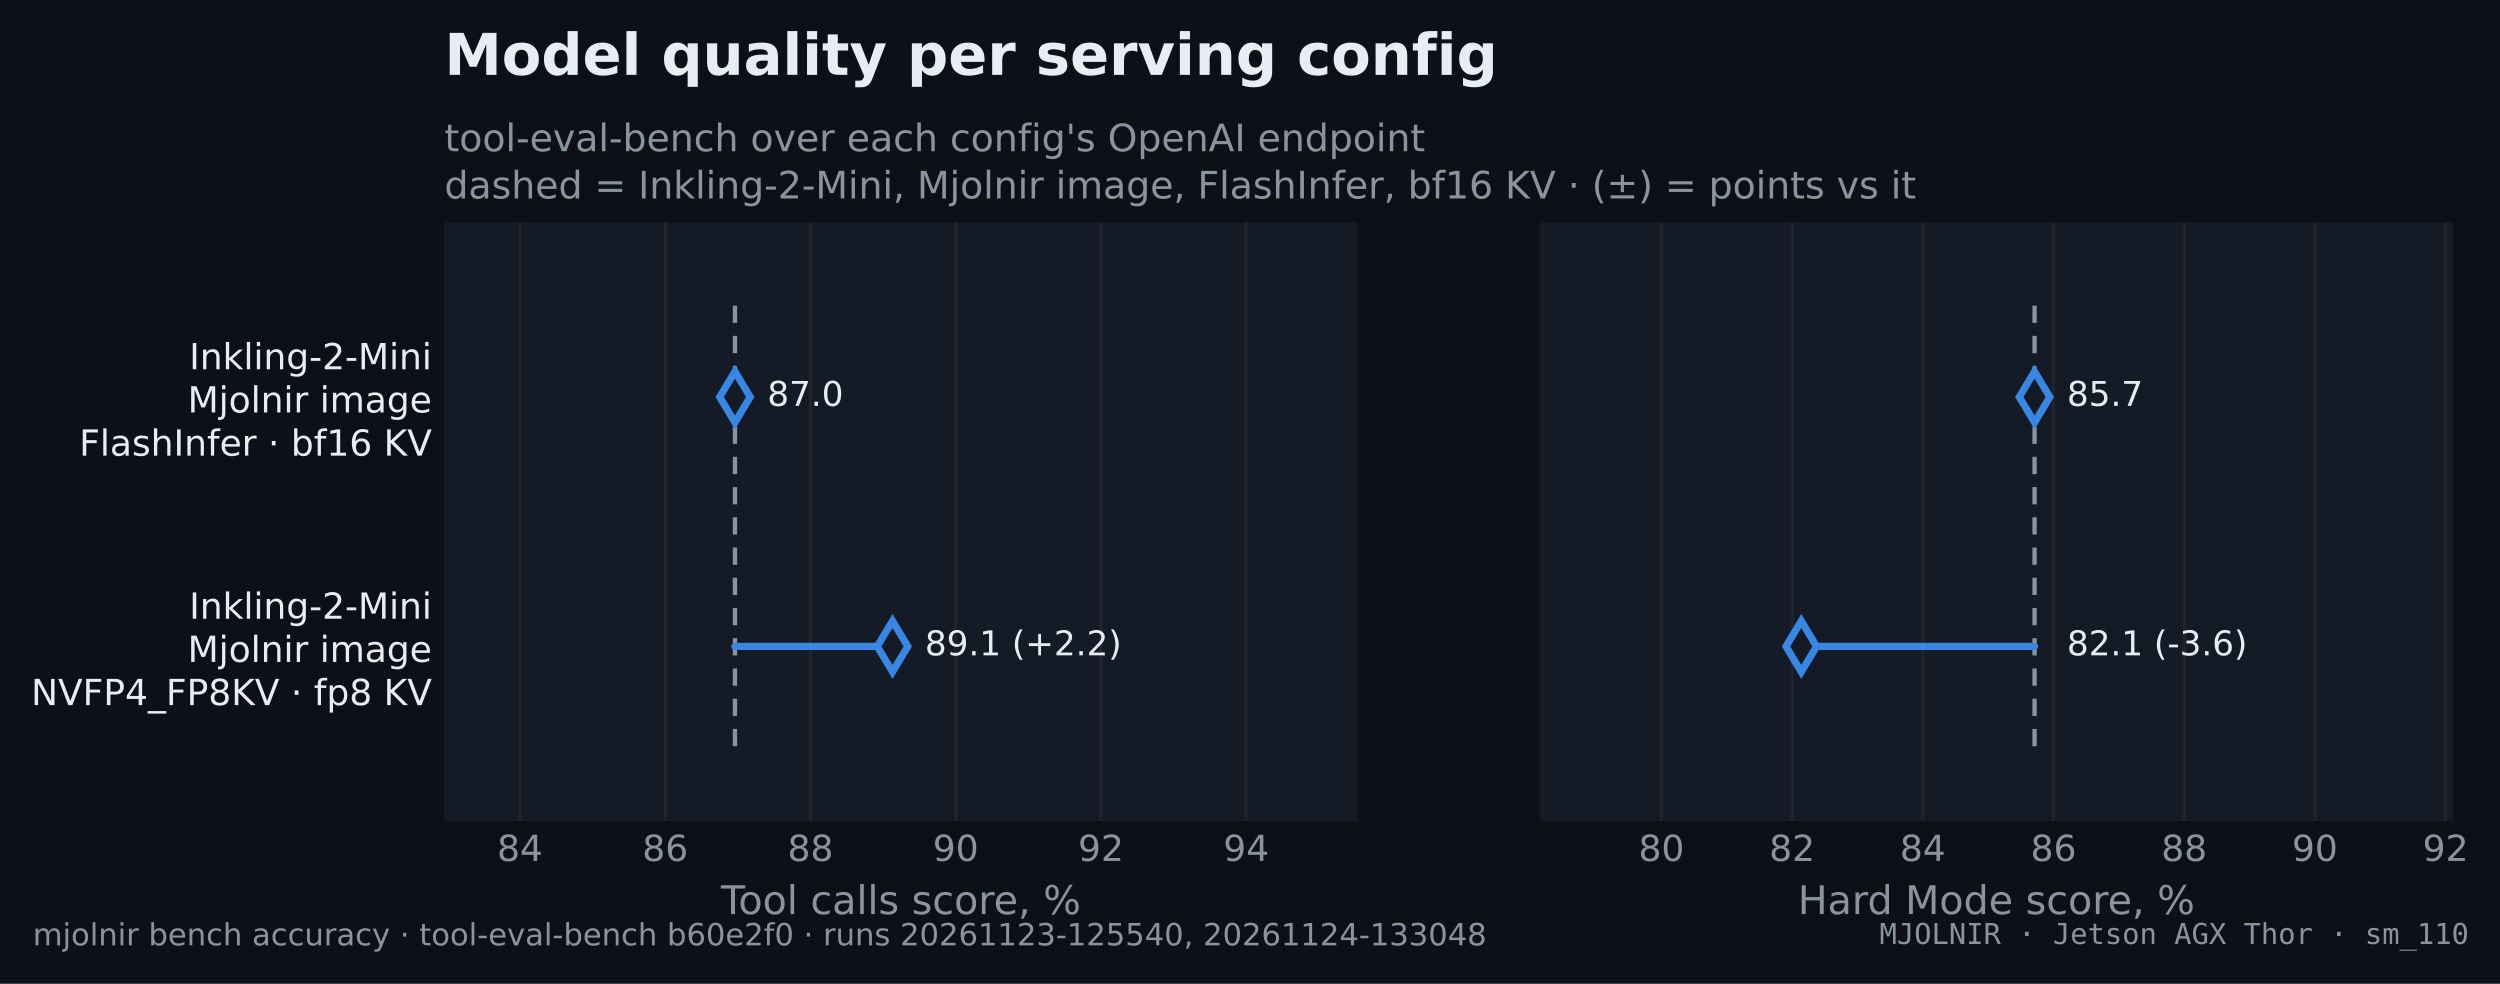
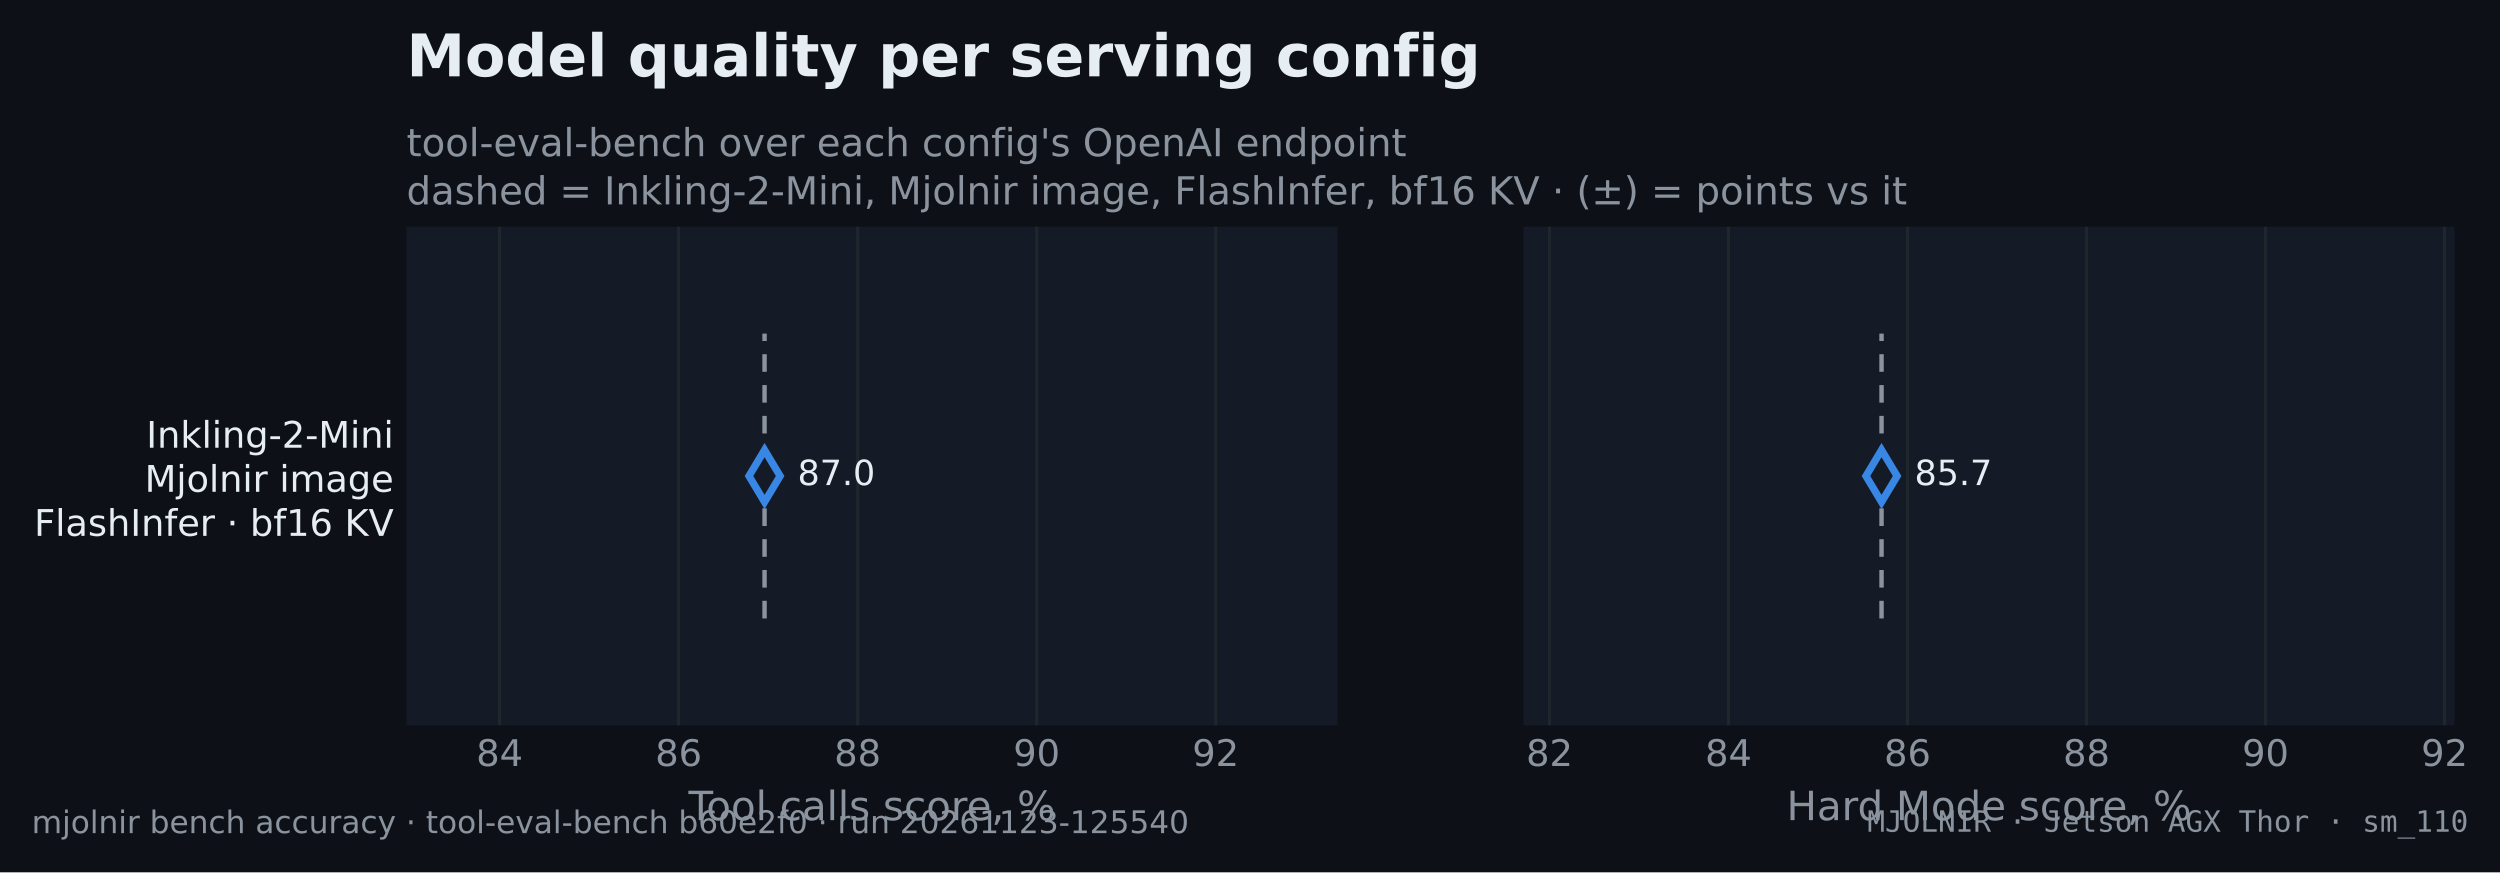
- <svg xmlns="http://www.w3.org/2000/svg" xmlns:xlink="http://www.w3.org/1999/xlink" width="694.613pt" height="273.338pt" viewBox="0 0 694.613 273.338" version="1.1">
+ <svg xmlns="http://www.w3.org/2000/svg" xmlns:xlink="http://www.w3.org/1999/xlink" width="681.217pt" height="237.698pt" viewBox="0 0 681.217 237.698" version="1.1">
  <defs>
    <style type="text/css">*{stroke-linejoin: round; stroke-linecap: butt}</style>
  </defs>
  <g id="figure_1">
    <g id="patch_1">
-       <path d="M 0 273.338 L 694.613 273.338 L 694.613 0 L 0 0 z " style="fill: #0d1117" />
+       <path d="M 0 237.698 L 681.217 237.698 L 681.217 0 L 0 0 z " style="fill: #0d1117" />
    </g>
    <g id="axes_1">
      <g id="patch_2">
-         <path d="M 123.49 228.118 L 377.126 228.118 L 377.126 61.797 L 123.49 61.797 z " style="fill: #151b26" />
+         <path d="M 110.78 197.625 L 364.416 197.625 L 364.416 61.797 L 110.78 61.797 z " style="fill: #151b26" />
      </g>
      <g id="matplotlib.axis_1">
        <g id="xtick_1">
          <g id="line2d_1">
-             <path d="M 144.475 228.118 L 144.475 61.797 " clip-path="url(#p901aa316a7)" style="fill: none; stroke: #21262d; stroke-width: 0.8; stroke-linecap: square" />
+             <path d="M 136.144 197.625 L 136.144 61.797 " clip-path="url(#p457176305f)" style="fill: none; stroke: #21262d; stroke-width: 0.8; stroke-linecap: square" />
          </g>
          <g id="line2d_2" />
          <g id="text_1">
-             <text style="font-size: 10px; font-family: 'DejaVu Sans'; text-anchor: middle; fill: #8b949e" x="144.475" y="239.215" transform="rotate(-0 144.475 239.2152)">84</text>
+             <text style="font-size: 10px; font-family: 'DejaVu Sans'; text-anchor: middle; fill: #8b949e" x="136.144" y="208.723" transform="rotate(-0 136.1436 208.7232)">84</text>
          </g>
        </g>
        <g id="xtick_2">
          <g id="line2d_3">
-             <path d="M 184.831 228.118 L 184.831 61.797 " clip-path="url(#p901aa316a7)" style="fill: none; stroke: #21262d; stroke-width: 0.8; stroke-linecap: square" />
+             <path d="M 184.92 197.625 L 184.92 61.797 " clip-path="url(#p457176305f)" style="fill: none; stroke: #21262d; stroke-width: 0.8; stroke-linecap: square" />
          </g>
          <g id="line2d_4" />
          <g id="text_2">
-             <text style="font-size: 10px; font-family: 'DejaVu Sans'; text-anchor: middle; fill: #8b949e" x="184.831" y="239.215" transform="rotate(-0 184.8309 239.2152)">86</text>
+             <text style="font-size: 10px; font-family: 'DejaVu Sans'; text-anchor: middle; fill: #8b949e" x="184.92" y="208.723" transform="rotate(-0 184.9199 208.7232)">86</text>
          </g>
        </g>
        <g id="xtick_3">
          <g id="line2d_5">
-             <path d="M 225.187 228.118 L 225.187 61.797 " clip-path="url(#p901aa316a7)" style="fill: none; stroke: #21262d; stroke-width: 0.8; stroke-linecap: square" />
+             <path d="M 233.696 197.625 L 233.696 61.797 " clip-path="url(#p457176305f)" style="fill: none; stroke: #21262d; stroke-width: 0.8; stroke-linecap: square" />
          </g>
          <g id="line2d_6" />
          <g id="text_3">
-             <text style="font-size: 10px; font-family: 'DejaVu Sans'; text-anchor: middle; fill: #8b949e" x="225.187" y="239.215" transform="rotate(-0 225.1867 239.2152)">88</text>
+             <text style="font-size: 10px; font-family: 'DejaVu Sans'; text-anchor: middle; fill: #8b949e" x="233.696" y="208.723" transform="rotate(-0 233.6961 208.7232)">88</text>
          </g>
        </g>
        <g id="xtick_4">
          <g id="line2d_7">
-             <path d="M 265.543 228.118 L 265.543 61.797 " clip-path="url(#p901aa316a7)" style="fill: none; stroke: #21262d; stroke-width: 0.8; stroke-linecap: square" />
+             <path d="M 282.472 197.625 L 282.472 61.797 " clip-path="url(#p457176305f)" style="fill: none; stroke: #21262d; stroke-width: 0.8; stroke-linecap: square" />
          </g>
          <g id="line2d_8" />
          <g id="text_4">
-             <text style="font-size: 10px; font-family: 'DejaVu Sans'; text-anchor: middle; fill: #8b949e" x="265.543" y="239.215" transform="rotate(-0 265.5425 239.2152)">90</text>
+             <text style="font-size: 10px; font-family: 'DejaVu Sans'; text-anchor: middle; fill: #8b949e" x="282.472" y="208.723" transform="rotate(-0 282.4723 208.7232)">90</text>
          </g>
        </g>
        <g id="xtick_5">
          <g id="line2d_9">
-             <path d="M 305.898 228.118 L 305.898 61.797 " clip-path="url(#p901aa316a7)" style="fill: none; stroke: #21262d; stroke-width: 0.8; stroke-linecap: square" />
+             <path d="M 331.249 197.625 L 331.249 61.797 " clip-path="url(#p457176305f)" style="fill: none; stroke: #21262d; stroke-width: 0.8; stroke-linecap: square" />
          </g>
          <g id="line2d_10" />
          <g id="text_5">
-             <text style="font-size: 10px; font-family: 'DejaVu Sans'; text-anchor: middle; fill: #8b949e" x="305.898" y="239.215" transform="rotate(-0 305.8983 239.2152)">92</text>
+             <text style="font-size: 10px; font-family: 'DejaVu Sans'; text-anchor: middle; fill: #8b949e" x="331.249" y="208.723" transform="rotate(-0 331.2485 208.7232)">92</text>
          </g>
        </g>
-         <g id="xtick_6">
-           <g id="line2d_11">
-             <path d="M 346.254 228.118 L 346.254 61.797 " clip-path="url(#p901aa316a7)" style="fill: none; stroke: #21262d; stroke-width: 0.8; stroke-linecap: square" />
-           </g>
-           <g id="line2d_12" />
-           <g id="text_6">
-             <text style="font-size: 10px; font-family: 'DejaVu Sans'; text-anchor: middle; fill: #8b949e" x="346.254" y="239.215" transform="rotate(-0 346.2542 239.2152)">94</text>
-           </g>
-         </g>
-         <g id="text_7">
-           <text style="font-size: 11px; font-family: 'DejaVu Sans'; text-anchor: middle; fill: #8b949e" x="250.308" y="253.976" transform="rotate(-0 250.3082 253.9758)">Tool calls score, %</text>
+         <g id="text_6">
+           <text style="font-size: 11px; font-family: 'DejaVu Sans'; text-anchor: middle; fill: #8b949e" x="237.598" y="223.484" transform="rotate(-0 237.5982 223.4838)">Tool calls score, %</text>
        </g>
      </g>
      <g id="matplotlib.axis_2">
        <g id="ytick_1">
-           <g id="line2d_13" />
-           <g id="text_8">
-             <text style="font-size: 10px; font-family: 'DejaVu Sans'; fill: #e6edf3" transform="translate(52.56969 102.6045)">Inkling-2-Mini</text>
-             <text style="font-size: 10px; font-family: 'DejaVu Sans'; fill: #e6edf3" transform="translate(52.13375 114.6072)">Mjolnir image</text>
-             <text style="font-size: 10px; font-family: 'DejaVu Sans'; fill: #e6edf3" transform="translate(22.00875 126.6099)">FlashInfer · bf16 KV</text>
-           </g>
-         </g>
-         <g id="ytick_2">
-           <g id="line2d_14" />
-           <g id="text_9">
-             <text style="font-size: 10px; font-family: 'DejaVu Sans'; fill: #e6edf3" transform="translate(52.56969 171.9045)">Inkling-2-Mini</text>
-             <text style="font-size: 10px; font-family: 'DejaVu Sans'; fill: #e6edf3" transform="translate(52.13375 183.9072)">Mjolnir image</text>
-             <text style="font-size: 10px; font-family: 'DejaVu Sans'; fill: #e6edf3" transform="translate(8.64 195.9099)">NVFP4_FP8KV · fp8 KV</text>
+           <g id="line2d_11" />
+           <g id="text_7">
+             <text style="font-size: 10px; font-family: 'DejaVu Sans'; fill: #e6edf3" transform="translate(39.85969 122.0085)">Inkling-2-Mini</text>
+             <text style="font-size: 10px; font-family: 'DejaVu Sans'; fill: #e6edf3" transform="translate(39.42375 134.0112)">Mjolnir image</text>
+             <text style="font-size: 10px; font-family: 'DejaVu Sans'; fill: #e6edf3" transform="translate(9.29875 146.0139)">FlashInfer · bf16 KV</text>
          </g>
        </g>
      </g>
      <g id="LineCollection_1">
-         <path d="M 204.202 207.327 L 204.202 82.588 " clip-path="url(#p901aa316a7)" style="fill: none; stroke-dasharray: 4.8,3.6; stroke-dashoffset: 0; stroke: #8b949e; stroke-width: 1.2" />
+         <path d="M 208.332 168.519 L 208.332 90.903 " clip-path="url(#p457176305f)" style="fill: none; stroke-dasharray: 4.8,3.6; stroke-dashoffset: 0; stroke: #8b949e; stroke-width: 1.2" />
+       </g>
+       <g id="text_8">
+         <text style="font-size: 9.5px; font-family: 'DejaVu Sans'; text-anchor: start; fill: #e6edf3" x="217.332" y="132.179" transform="rotate(-0 217.3324 132.1793)">87.0</text>
+       </g>
+       <g id="text_9">
+         <text style="font-size: 10.5px; font-family: 'DejaVu Sans'; fill: #8b949e" transform="translate(110.78 42.56244)">tool-eval-bench over each config's OpenAI endpoint</text>
+         <text style="font-size: 10.5px; font-family: 'DejaVu Sans'; fill: #8b949e" transform="translate(110.78 55.68744)">dashed = Inkling-2-Mini, Mjolnir image, FlashInfer, bf16 KV · (±) = points vs it</text>
      </g>
      <g id="text_10">
-         <text style="font-size: 9.5px; font-family: 'DejaVu Sans'; text-anchor: start; fill: #e6edf3" x="213.202" y="112.775" transform="rotate(-0 213.2017 112.7753)">87.0</text>
+         <text style="font-weight: 700; font-size: 16px; font-family: 'DejaVu Sans'; text-anchor: start; fill: #e6edf3" x="110.78" y="20.797" transform="rotate(-0 110.78 20.7975)">Model quality per serving config</text>
      </g>
-       <g id="line2d_15">
-         <path d="M 204.202 179.607 L 247.988 179.607 " clip-path="url(#p901aa316a7)" style="fill: none; stroke: #3987e5; stroke-width: 2; stroke-linecap: round" />
-       </g>
-       <g id="text_11">
-         <text style="font-size: 9.5px; font-family: 'DejaVu Sans'; text-anchor: start; fill: #e6edf3" x="256.988" y="182.075" transform="rotate(-0 256.9877 182.0753)">89.1 (+2.2)</text>
-       </g>
-       <g id="text_12">
-         <text style="font-size: 10.5px; font-family: 'DejaVu Sans'; fill: #8b949e" transform="translate(123.49 42.01358)">tool-eval-bench over each config's OpenAI endpoint</text>
-         <text style="font-size: 10.5px; font-family: 'DejaVu Sans'; fill: #8b949e" transform="translate(123.49 55.13858)">dashed = Inkling-2-Mini, Mjolnir image, FlashInfer, bf16 KV · (±) = points vs it</text>
-       </g>
-       <g id="text_13">
-         <text style="font-weight: 700; font-size: 16px; font-family: 'DejaVu Sans'; text-anchor: start; fill: #e6edf3" x="123.49" y="20.797" transform="rotate(-0 123.49 20.7975)">Model quality per serving config</text>
-       </g>
-       <g id="line2d_16">
+       <g id="line2d_12">
        <defs>
          <path id="mc0d5d7eea4" d="M -0 7.071 L 4.243 0 L -0 -7.071 L -4.243 -0 z " style="stroke: #3987e5; stroke-width: 2; stroke-linejoin: miter" />
        </defs>
-         <g clip-path="url(#p901aa316a7)">
-           <use xlink:href="#mc0d5d7eea4" x="204.202" y="110.308" style="fill: #151b26; stroke: #3987e5; stroke-width: 2; stroke-linejoin: miter" />
-         </g>
-       </g>
-       <g id="line2d_17">
-         <g clip-path="url(#p901aa316a7)">
-           <use xlink:href="#mc0d5d7eea4" x="247.988" y="179.607" style="fill: #151b26; stroke: #3987e5; stroke-width: 2; stroke-linejoin: miter" />
+         <g clip-path="url(#p457176305f)">
+           <use xlink:href="#mc0d5d7eea4" x="208.332" y="129.712" style="fill: #151b26; stroke: #3987e5; stroke-width: 2; stroke-linejoin: miter" />
        </g>
      </g>
    </g>
    <g id="axes_2">
      <g id="patch_3">
-         <path d="M 427.854 228.118 L 681.49 228.118 L 681.49 61.797 L 427.854 61.797 z " style="fill: #151b26" />
+         <path d="M 415.144 197.625 L 668.78 197.625 L 668.78 61.797 L 415.144 61.797 z " style="fill: #151b26" />
      </g>
      <g id="matplotlib.axis_3">
+         <g id="xtick_6">
+           <g id="line2d_13">
+             <path d="M 422.216 197.625 L 422.216 61.797 " clip-path="url(#p7561c95b01)" style="fill: none; stroke: #21262d; stroke-width: 0.8; stroke-linecap: square" />
+           </g>
+           <g id="line2d_14" />
+           <g id="text_11">
+             <text style="font-size: 10px; font-family: 'DejaVu Sans'; text-anchor: middle; fill: #8b949e" x="422.216" y="208.723" transform="rotate(-0 422.2162 208.7232)">82</text>
+           </g>
+         </g>
        <g id="xtick_7">
-           <g id="line2d_18">
-             <path d="M 461.623 228.118 L 461.623 61.797 " clip-path="url(#p3062592e2f)" style="fill: none; stroke: #21262d; stroke-width: 0.8; stroke-linecap: square" />
+           <g id="line2d_15">
+             <path d="M 470.992 197.625 L 470.992 61.797 " clip-path="url(#p7561c95b01)" style="fill: none; stroke: #21262d; stroke-width: 0.8; stroke-linecap: square" />
          </g>
-           <g id="line2d_19" />
-           <g id="text_14">
-             <text style="font-size: 10px; font-family: 'DejaVu Sans'; text-anchor: middle; fill: #8b949e" x="461.623" y="239.215" transform="rotate(-0 461.6234 239.2152)">80</text>
+           <g id="line2d_16" />
+           <g id="text_12">
+             <text style="font-size: 10px; font-family: 'DejaVu Sans'; text-anchor: middle; fill: #8b949e" x="470.992" y="208.723" transform="rotate(-0 470.9924 208.7232)">84</text>
          </g>
        </g>
        <g id="xtick_8">
-           <g id="line2d_20">
-             <path d="M 497.935 228.118 L 497.935 61.797 " clip-path="url(#p3062592e2f)" style="fill: none; stroke: #21262d; stroke-width: 0.8; stroke-linecap: square" />
+           <g id="line2d_17">
+             <path d="M 519.769 197.625 L 519.769 61.797 " clip-path="url(#p7561c95b01)" style="fill: none; stroke: #21262d; stroke-width: 0.8; stroke-linecap: square" />
          </g>
-           <g id="line2d_21" />
-           <g id="text_15">
-             <text style="font-size: 10px; font-family: 'DejaVu Sans'; text-anchor: middle; fill: #8b949e" x="497.935" y="239.215" transform="rotate(-0 497.935 239.2152)">82</text>
+           <g id="line2d_18" />
+           <g id="text_13">
+             <text style="font-size: 10px; font-family: 'DejaVu Sans'; text-anchor: middle; fill: #8b949e" x="519.769" y="208.723" transform="rotate(-0 519.7686 208.7232)">86</text>
          </g>
        </g>
        <g id="xtick_9">
-           <g id="line2d_22">
-             <path d="M 534.247 228.118 L 534.247 61.797 " clip-path="url(#p3062592e2f)" style="fill: none; stroke: #21262d; stroke-width: 0.8; stroke-linecap: square" />
+           <g id="line2d_19">
+             <path d="M 568.545 197.625 L 568.545 61.797 " clip-path="url(#p7561c95b01)" style="fill: none; stroke: #21262d; stroke-width: 0.8; stroke-linecap: square" />
          </g>
-           <g id="line2d_23" />
-           <g id="text_16">
-             <text style="font-size: 10px; font-family: 'DejaVu Sans'; text-anchor: middle; fill: #8b949e" x="534.247" y="239.215" transform="rotate(-0 534.2466 239.2152)">84</text>
+           <g id="line2d_20" />
+           <g id="text_14">
+             <text style="font-size: 10px; font-family: 'DejaVu Sans'; text-anchor: middle; fill: #8b949e" x="568.545" y="208.723" transform="rotate(-0 568.5449 208.7232)">88</text>
          </g>
        </g>
        <g id="xtick_10">
-           <g id="line2d_24">
-             <path d="M 570.558 228.118 L 570.558 61.797 " clip-path="url(#p3062592e2f)" style="fill: none; stroke: #21262d; stroke-width: 0.8; stroke-linecap: square" />
+           <g id="line2d_21">
+             <path d="M 617.321 197.625 L 617.321 61.797 " clip-path="url(#p7561c95b01)" style="fill: none; stroke: #21262d; stroke-width: 0.8; stroke-linecap: square" />
          </g>
-           <g id="line2d_25" />
-           <g id="text_17">
-             <text style="font-size: 10px; font-family: 'DejaVu Sans'; text-anchor: middle; fill: #8b949e" x="570.558" y="239.215" transform="rotate(-0 570.5581 239.2152)">86</text>
+           <g id="line2d_22" />
+           <g id="text_15">
+             <text style="font-size: 10px; font-family: 'DejaVu Sans'; text-anchor: middle; fill: #8b949e" x="617.321" y="208.723" transform="rotate(-0 617.3211 208.7232)">90</text>
          </g>
        </g>
        <g id="xtick_11">
-           <g id="line2d_26">
-             <path d="M 606.87 228.118 L 606.87 61.797 " clip-path="url(#p3062592e2f)" style="fill: none; stroke: #21262d; stroke-width: 0.8; stroke-linecap: square" />
+           <g id="line2d_23">
+             <path d="M 666.097 197.625 L 666.097 61.797 " clip-path="url(#p7561c95b01)" style="fill: none; stroke: #21262d; stroke-width: 0.8; stroke-linecap: square" />
          </g>
-           <g id="line2d_27" />
-           <g id="text_18">
-             <text style="font-size: 10px; font-family: 'DejaVu Sans'; text-anchor: middle; fill: #8b949e" x="606.87" y="239.215" transform="rotate(-0 606.8697 239.2152)">88</text>
+           <g id="line2d_24" />
+           <g id="text_16">
+             <text style="font-size: 10px; font-family: 'DejaVu Sans'; text-anchor: middle; fill: #8b949e" x="666.097" y="208.723" transform="rotate(-0 666.0973 208.7232)">92</text>
          </g>
        </g>
-         <g id="xtick_12">
-           <g id="line2d_28">
-             <path d="M 643.181 228.118 L 643.181 61.797 " clip-path="url(#p3062592e2f)" style="fill: none; stroke: #21262d; stroke-width: 0.8; stroke-linecap: square" />
-           </g>
-           <g id="line2d_29" />
-           <g id="text_19">
-             <text style="font-size: 10px; font-family: 'DejaVu Sans'; text-anchor: middle; fill: #8b949e" x="643.181" y="239.215" transform="rotate(-0 643.1813 239.2152)">90</text>
-           </g>
-         </g>
-         <g id="xtick_13">
-           <g id="line2d_30">
-             <path d="M 679.493 228.118 L 679.493 61.797 " clip-path="url(#p3062592e2f)" style="fill: none; stroke: #21262d; stroke-width: 0.8; stroke-linecap: square" />
-           </g>
-           <g id="line2d_31" />
-           <g id="text_20">
-             <text style="font-size: 10px; font-family: 'DejaVu Sans'; text-anchor: middle; fill: #8b949e" x="679.493" y="239.215" transform="rotate(-0 679.4929 239.2152)">92</text>
-           </g>
-         </g>
-         <g id="text_21">
-           <text style="font-size: 11px; font-family: 'DejaVu Sans'; text-anchor: middle; fill: #8b949e" x="554.672" y="253.976" transform="rotate(-0 554.6718 253.9758)">Hard Mode score, %</text>
+         <g id="text_17">
+           <text style="font-size: 11px; font-family: 'DejaVu Sans'; text-anchor: middle; fill: #8b949e" x="541.962" y="223.484" transform="rotate(-0 541.9618 223.4838)">Hard Mode score, %</text>
        </g>
      </g>
      <g id="matplotlib.axis_4">
-         <g id="ytick_3">
-           <g id="line2d_32" />
-         </g>
-         <g id="ytick_4">
-           <g id="line2d_33" />
+         <g id="ytick_2">
+           <g id="line2d_25" />
        </g>
      </g>
      <g id="LineCollection_2">
-         <path d="M 565.293 207.327 L 565.293 82.588 " clip-path="url(#p3062592e2f)" style="fill: none; stroke-dasharray: 4.8,3.6; stroke-dashoffset: 0; stroke: #8b949e; stroke-width: 1.2" />
+         <path d="M 512.696 168.519 L 512.696 90.903 " clip-path="url(#p7561c95b01)" style="fill: none; stroke-dasharray: 4.8,3.6; stroke-dashoffset: 0; stroke: #8b949e; stroke-width: 1.2" />
      </g>
-       <g id="text_22">
-         <text style="font-size: 9.5px; font-family: 'DejaVu Sans'; text-anchor: start; fill: #e6edf3" x="574.293" y="112.775" transform="rotate(-0 574.293 112.7753)">85.7</text>
+       <g id="text_18">
+         <text style="font-size: 9.5px; font-family: 'DejaVu Sans'; text-anchor: start; fill: #e6edf3" x="521.696" y="132.179" transform="rotate(-0 521.6961 132.1793)">85.7</text>
      </g>
-       <g id="line2d_34">
-         <path d="M 565.293 179.607 L 500.477 179.607 " clip-path="url(#p3062592e2f)" style="fill: none; stroke: #3987e5; stroke-width: 2; stroke-linecap: round" />
-       </g>
-       <g id="text_23">
-         <text style="font-size: 9.5px; font-family: 'DejaVu Sans'; text-anchor: start; fill: #e6edf3" x="574.293" y="182.075" transform="rotate(-0 574.293 182.0753)">82.1 (-3.6)</text>
-       </g>
-       <g id="line2d_35">
-         <g clip-path="url(#p3062592e2f)">
-           <use xlink:href="#mc0d5d7eea4" x="565.293" y="110.308" style="fill: #151b26; stroke: #3987e5; stroke-width: 2; stroke-linejoin: miter" />
-         </g>
-       </g>
-       <g id="line2d_36">
-         <g clip-path="url(#p3062592e2f)">
-           <use xlink:href="#mc0d5d7eea4" x="500.477" y="179.607" style="fill: #151b26; stroke: #3987e5; stroke-width: 2; stroke-linejoin: miter" />
+       <g id="line2d_26">
+         <g clip-path="url(#p7561c95b01)">
+           <use xlink:href="#mc0d5d7eea4" x="512.696" y="129.712" style="fill: #151b26; stroke: #3987e5; stroke-width: 2; stroke-linejoin: miter" />
        </g>
      </g>
    </g>
-     <g id="text_24">
-       <text style="font-size: 8.5px; font-family: 'DejaVu Sans'; text-anchor: start; fill: #8b949e" x="9.11" y="262.656" transform="rotate(-0 9.11 262.6562)">mjolnir bench accuracy · tool-eval-bench b60e2f0 · runs 20261123-125540, 20261124-133048</text>
+     <g id="text_19">
+       <text style="font-size: 8.5px; font-family: 'DejaVu Sans'; text-anchor: start; fill: #8b949e" x="8.64" y="227.016" transform="rotate(-0 8.64 227.0162)">mjolnir bench accuracy · tool-eval-bench b60e2f0 · run 20261123-125540</text>
    </g>
-     <g id="text_25">
-       <text style="font-size: 8px; font-family: 'DejaVu Sans Mono', 'Bitstream Vera Sans Mono', 'Computer Modern Typewriter', 'Andale Mono', 'Nimbus Mono L', 'Courier New', 'Courier', 'Fixed', 'Terminal', monospace; text-anchor: end; fill: #8b949e" x="685.973" y="262.276" transform="rotate(-0 685.9729 262.2763)">MJOLNIR · Jetson AGX Thor · sm_110</text>
+     <g id="text_20">
+       <text style="font-size: 8px; font-family: 'DejaVu Sans Mono', 'Bitstream Vera Sans Mono', 'Computer Modern Typewriter', 'Andale Mono', 'Nimbus Mono L', 'Courier New', 'Courier', 'Fixed', 'Terminal', monospace; text-anchor: end; fill: #8b949e" x="672.577" y="226.636" transform="rotate(-0 672.5773 226.6362)">MJOLNIR · Jetson AGX Thor · sm_110</text>
    </g>
  </g>
  <defs>
-     <clipPath id="p901aa316a7">
-       <rect x="123.49" y="61.797" width="253.636" height="166.32" />
+     <clipPath id="p457176305f">
+       <rect x="110.78" y="61.797" width="253.636" height="135.828" />
    </clipPath>
-     <clipPath id="p3062592e2f">
-       <rect x="427.854" y="61.797" width="253.636" height="166.32" />
+     <clipPath id="p7561c95b01">
+       <rect x="415.144" y="61.797" width="253.636" height="135.828" />
    </clipPath>
  </defs>
</svg>
